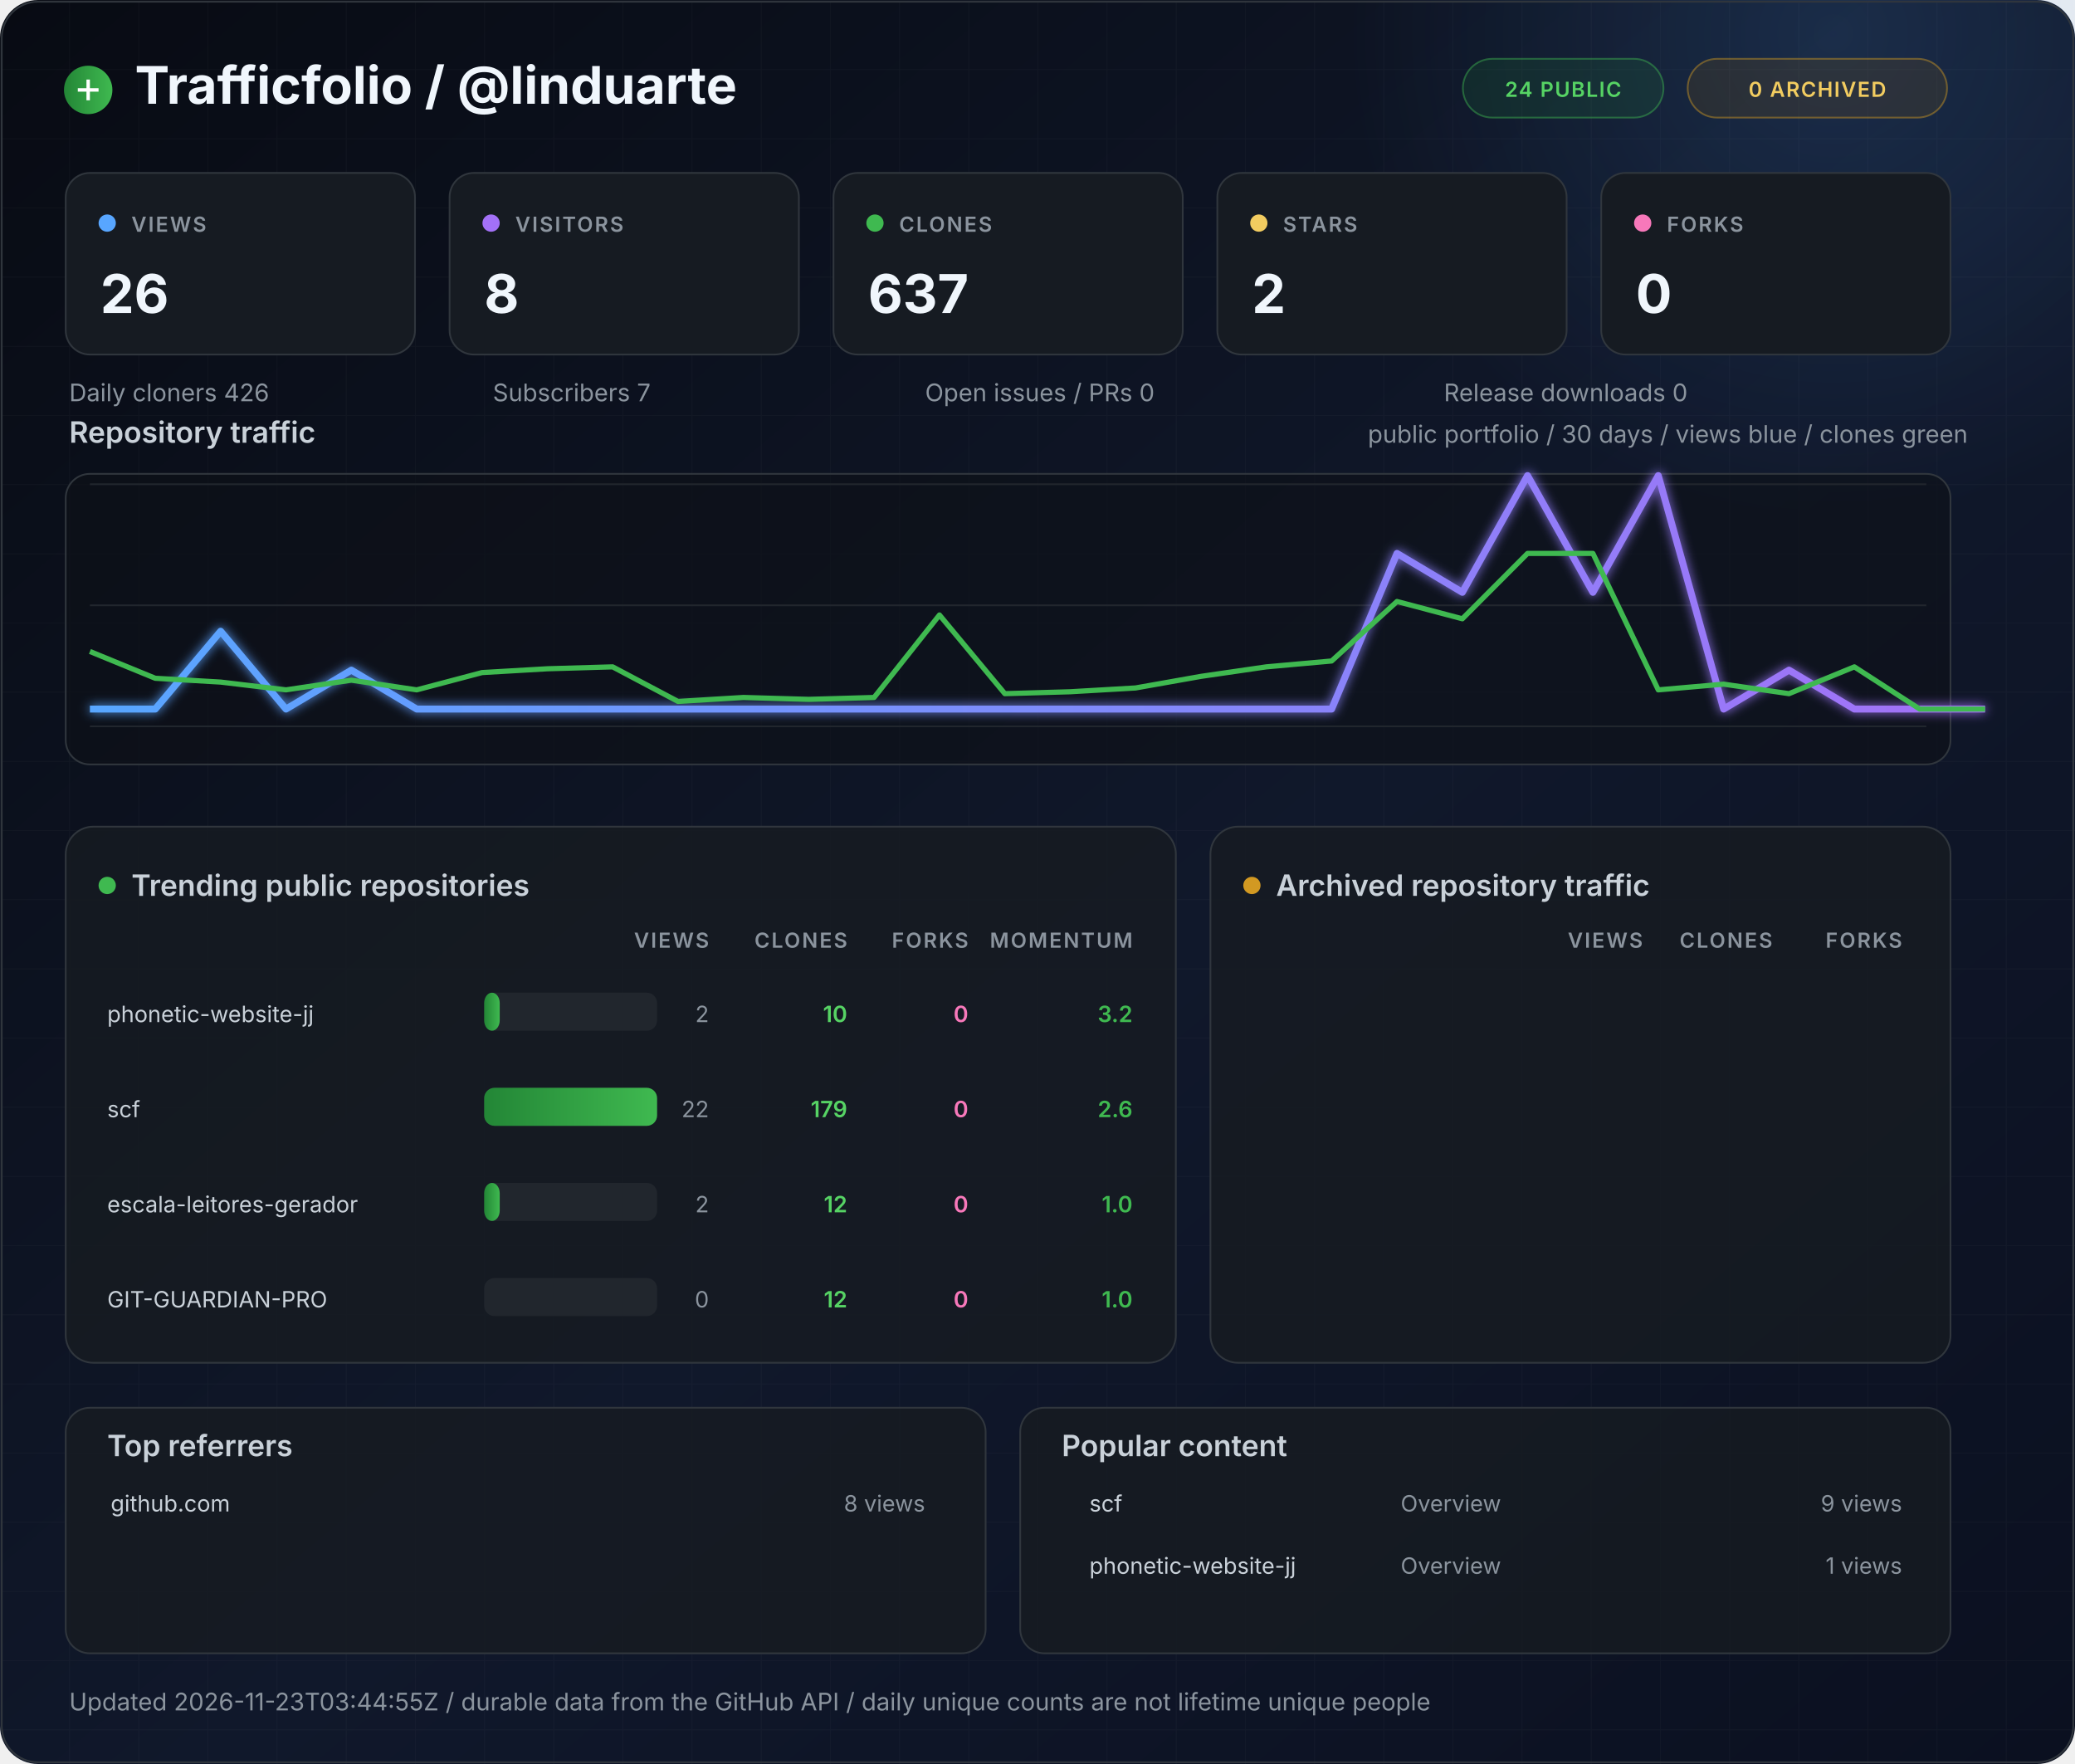
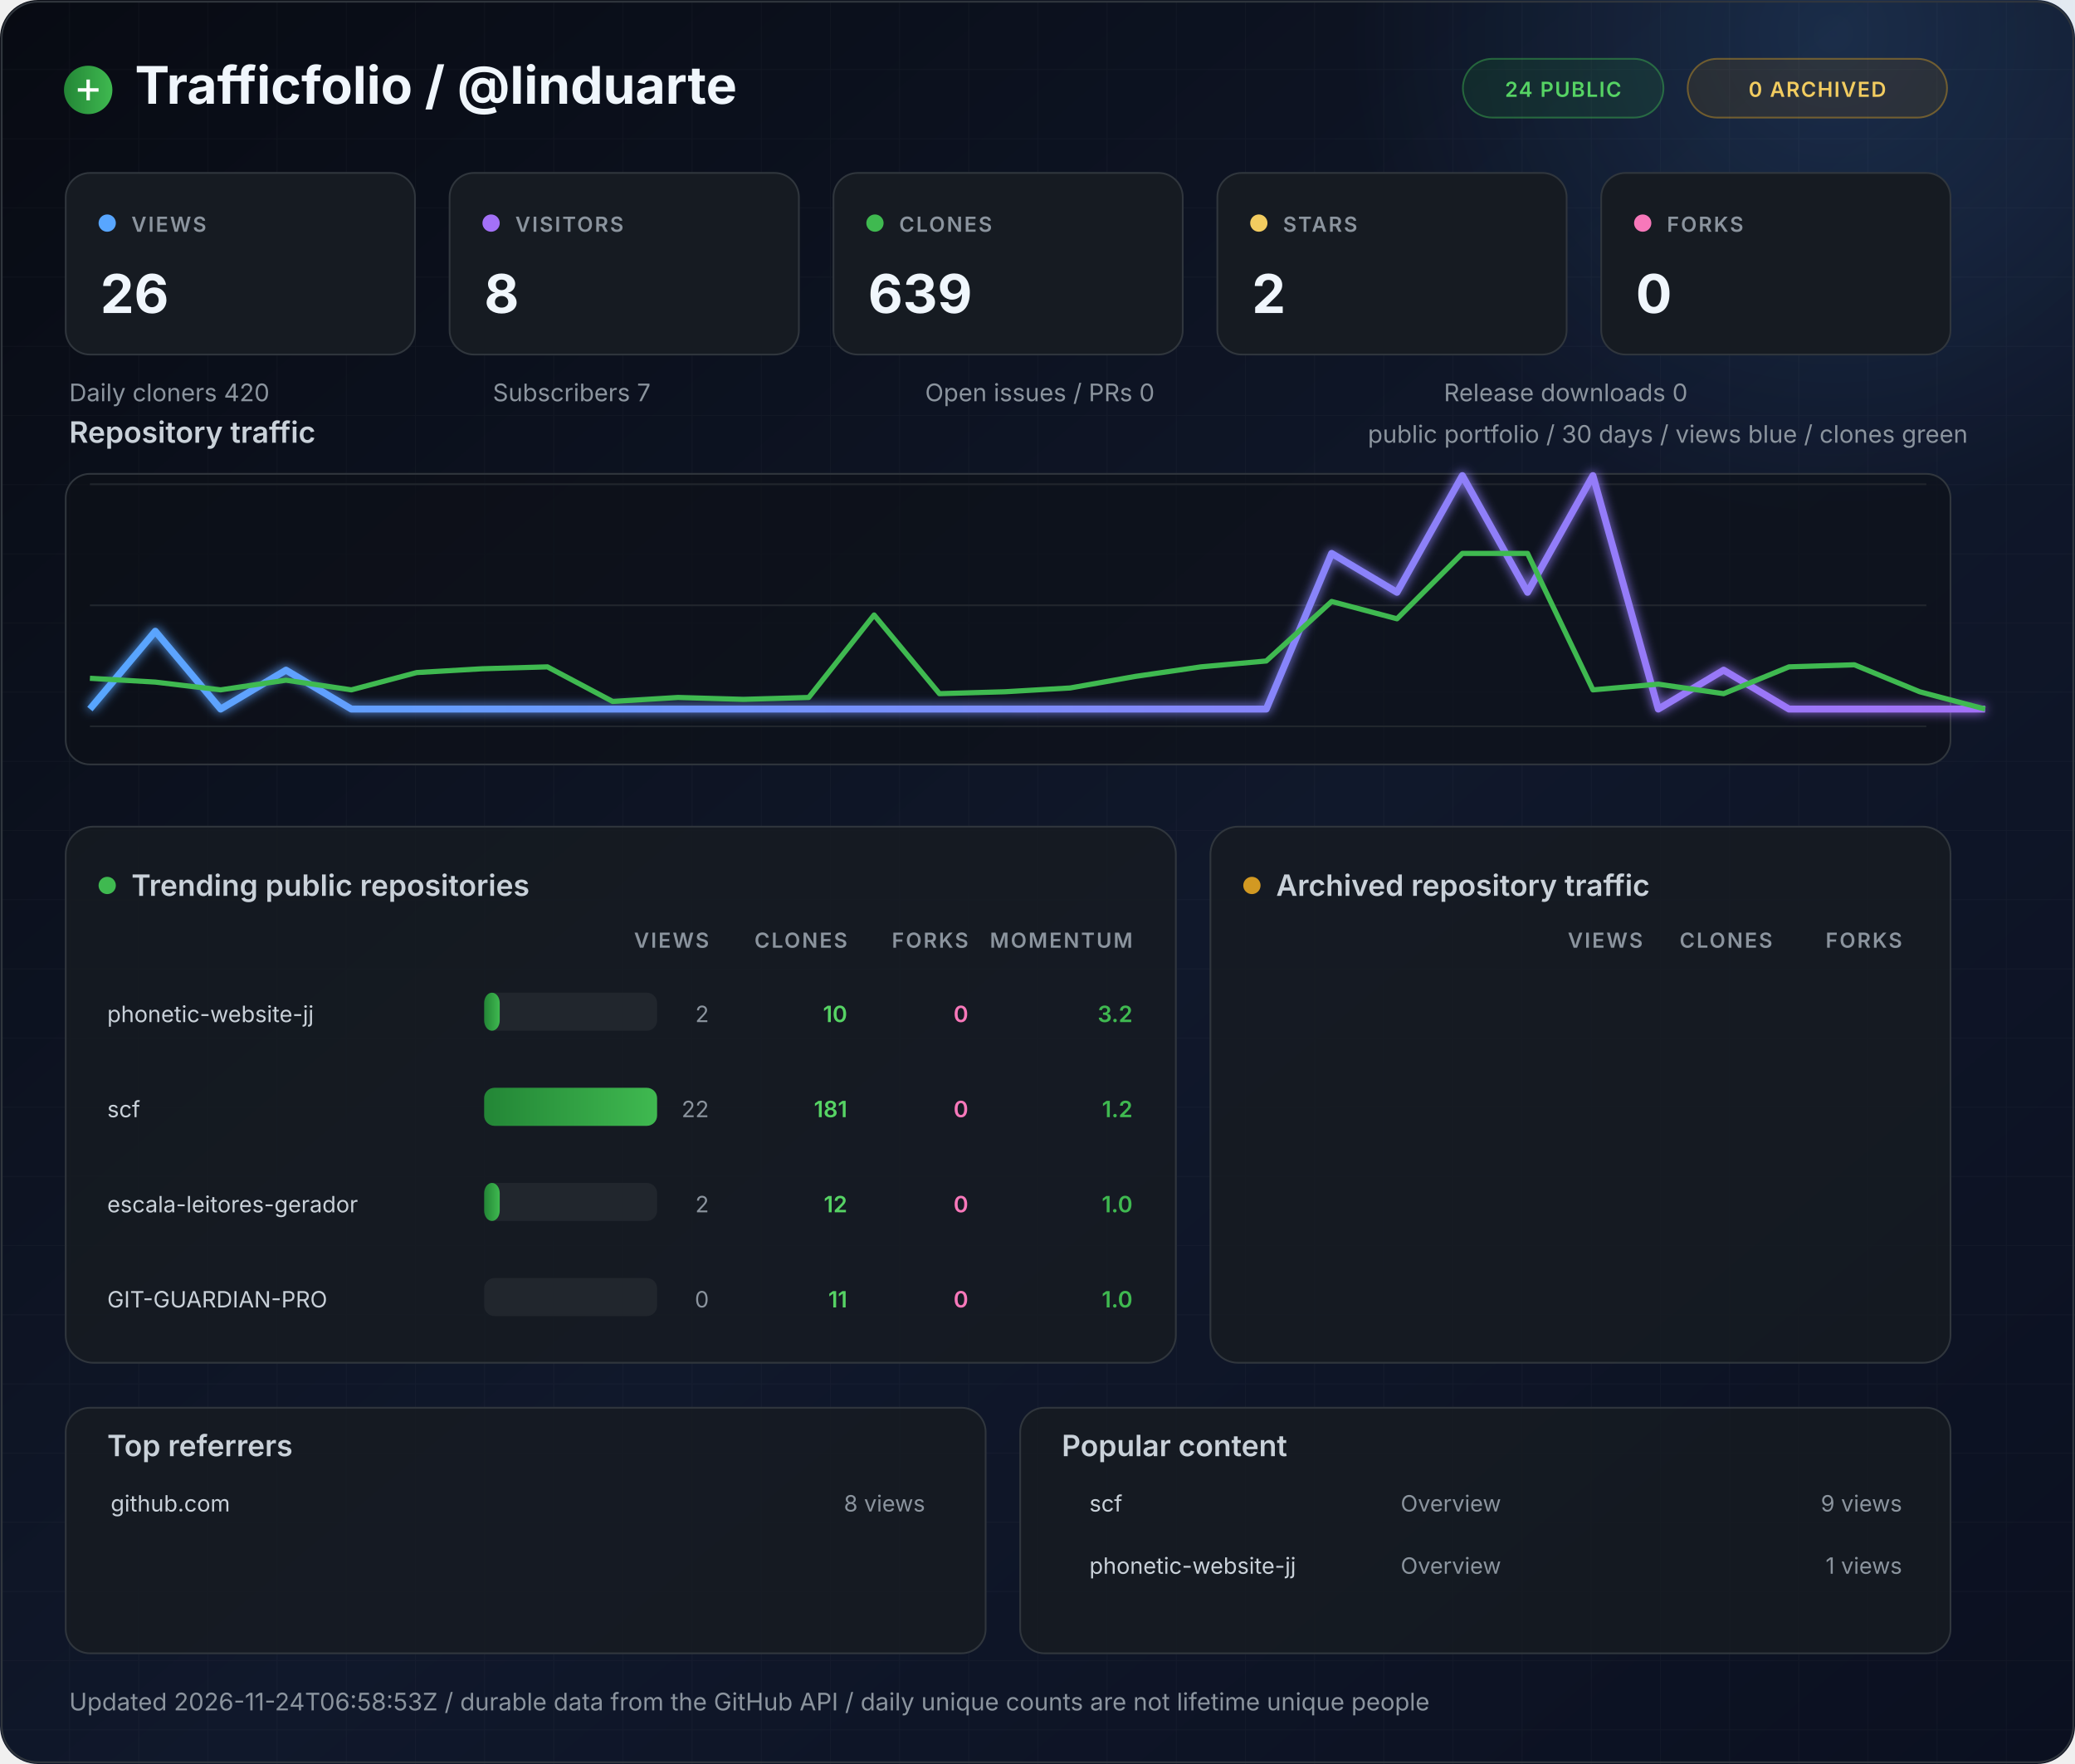
<svg xmlns="http://www.w3.org/2000/svg" width="1200" height="1020" viewBox="0 0 1200 1020" role="img" aria-label="Trafficfolio GitHub analytics dashboard for linduarte">
  <defs>
    <linearGradient id="bg" x1="0" y1="0" x2="1" y2="1">
      <stop stop-color="#080b13" />
      <stop offset=".55" stop-color="#10182b" />
      <stop offset="1" stop-color="#0b1020" />
    </linearGradient>
    <linearGradient id="line" x1="0" y1="0" x2="1" y2="0">
      <stop stop-color="#58a6ff" />
      <stop offset="1" stop-color="#a371f7" />
    </linearGradient>
    <linearGradient id="bar" x1="0" y1="0" x2="1" y2="0">
      <stop stop-color="#238636" />
      <stop offset="1" stop-color="#3fb950" />
    </linearGradient>
    <linearGradient id="archiveBar" x1="0" y1="0" x2="1" y2="0">
      <stop stop-color="#9e6a03" />
      <stop offset="1" stop-color="#f2cc60" />
    </linearGradient>
    <radialGradient id="ambient">
      <stop stop-color="#58a6ff" stop-opacity=".16" />
      <stop offset="1" stop-color="#58a6ff" stop-opacity="0" />
    </radialGradient>
    <pattern id="grid" width="40" height="40" patternUnits="userSpaceOnUse">
      <path d="M40 0H0V40" fill="none" stroke="#ffffff" stroke-opacity=".025" />
    </pattern>
    <filter id="glow">
      <feGaussianBlur stdDeviation="3" result="b" />
      <feMerge>
        <feMergeNode in="b" />
        <feMergeNode in="SourceGraphic" />
      </feMerge>
    </filter>
    <style>
    .title{font:750 30px -apple-system,BlinkMacSystemFont,"Segoe UI",sans-serif;fill:#f0f6fc}
    .subtitle{font:14px -apple-system,BlinkMacSystemFont,"Segoe UI",sans-serif;fill:#8b949e}
    .label{font:600 12px -apple-system,BlinkMacSystemFont,"Segoe UI",sans-serif;fill:#8b949e;letter-spacing:1px}
    .metric{font:700 31px -apple-system,BlinkMacSystemFont,"Segoe UI",sans-serif;fill:#f0f6fc}
    .section{font:600 17px -apple-system,BlinkMacSystemFont,"Segoe UI",sans-serif;fill:#c9d1d9}
    .repo,.value,.trend,.archive,.clone,.fork{font:13px -apple-system,BlinkMacSystemFont,"Segoe UI",sans-serif;fill:#c9d1d9}
    .value{fill:#8b949e} .trend{fill:#3fb950;font-weight:600} .archive{fill:#d29922}
    .clone{fill:#56d364;font-weight:600} .fork{fill:#f778ba;font-weight:600}
    .pill{font:600 12px -apple-system,BlinkMacSystemFont,"Segoe UI",sans-serif;letter-spacing:.7px}
  </style>
  </defs>
  <rect width="1200" height="1020" rx="22" fill="url(#bg)" />
  <rect width="1200" height="1020" rx="22" fill="url(#grid)" />
  <circle cx="1060" cy="20" r="280" fill="url(#ambient)" />
  <rect x="1" y="1" width="1198" height="1018" rx="21" fill="none" stroke="#30363d" />
  <circle cx="51" cy="52" r="14" fill="url(#bar)" />
  <path d="M45 52h12M51 46v12" stroke="#fff" stroke-width="2" />
  <text x="78" y="60" class="title">Trafficfolio / @linduarte</text>
  <rect x="846" y="34" width="116" height="34" rx="17" fill="#238636" fill-opacity=".16" stroke="#3fb950" stroke-opacity=".45" />
  <text x="904" y="56" text-anchor="middle" class="pill" fill="#56d364">24 PUBLIC</text>
  <rect x="976" y="34" width="150" height="34" rx="17" fill="#9e6a03" fill-opacity=".14" stroke="#d29922" stroke-opacity=".45" />
  <text x="1051" y="56" text-anchor="middle" class="pill" fill="#f2cc60">0 ARCHIVED</text>
  <rect x="38" y="100" width="202" height="105" rx="14" fill="#161b22" stroke="#30363d" />
  <circle cx="62" cy="129" r="5" fill="#58a6ff" />
  <text x="76" y="134" class="label">VIEWS</text>
  <text x="58" y="181" class="metric">26</text>
  <rect x="260" y="100" width="202" height="105" rx="14" fill="#161b22" stroke="#30363d" />
  <circle cx="284" cy="129" r="5" fill="#a371f7" />
  <text x="298" y="134" class="label">VISITORS</text>
  <text x="280" y="181" class="metric">8</text>
  <rect x="482" y="100" width="202" height="105" rx="14" fill="#161b22" stroke="#30363d" />
  <circle cx="506" cy="129" r="5" fill="#3fb950" />
  <text x="520" y="134" class="label">CLONES</text>
-   <text x="502" y="181" class="metric">637</text>
+   <text x="502" y="181" class="metric">639</text>
  <rect x="704" y="100" width="202" height="105" rx="14" fill="#161b22" stroke="#30363d" />
  <circle cx="728" cy="129" r="5" fill="#f2cc60" />
  <text x="742" y="134" class="label">STARS</text>
  <text x="724" y="181" class="metric">2</text>
  <rect x="926" y="100" width="202" height="105" rx="14" fill="#161b22" stroke="#30363d" />
  <circle cx="950" cy="129" r="5" fill="#f778ba" />
  <text x="964" y="134" class="label">FORKS</text>
  <text x="946" y="181" class="metric">0</text>
-   <text x="40" y="232" class="subtitle">Daily cloners 426</text>
+   <text x="40" y="232" class="subtitle">Daily cloners 420</text>
  <text x="285" y="232" class="subtitle">Subscribers 7</text>
  <text x="535" y="232" class="subtitle">Open issues / PRs 0</text>
  <text x="835" y="232" class="subtitle">Release downloads 0</text>
  <text x="40" y="256" class="section">Repository traffic</text>
  <text x="1138" y="256" text-anchor="end" class="subtitle">public portfolio / 30 days / views blue / clones green</text>
  <rect x="38" y="274" width="1090" height="168" rx="14" fill="#0d1117" fill-opacity=".62" stroke="#30363d" />
  <line x1="52" y1="420" x2="1114" y2="420" stroke="#21262d" />
  <line x1="52" y1="350" x2="1114" y2="350" stroke="#21262d" />
  <line x1="52" y1="280" x2="1114" y2="280" stroke="#21262d" />
-   <polyline points="52.0,410.0 89.8,410.0 127.6,365.0 165.4,410.0 203.2,387.5 241.0,410.0 278.8,410.0 316.6,410.0 354.3,410.0 392.1,410.0 429.9,410.0 467.7,410.0 505.5,410.0 543.3,410.0 581.1,410.0 618.9,410.0 656.7,410.0 694.5,410.0 732.3,410.0 770.1,410.0 807.9,320.0 845.7,342.5 883.4,275.0 921.2,342.5 959.0,275.0 996.8,410.0 1034.6,387.5 1072.4,410.0 1110.2,410.0 1148.0,410.0" fill="none" stroke="url(#line)" stroke-width="4" stroke-linejoin="round" filter="url(#glow)" />
-   <polyline points="52.0,376.7 89.8,392.2 127.6,394.4 165.4,398.9 203.2,393.3 241.0,398.9 278.8,388.9 316.6,386.7 354.3,385.6 392.1,405.6 429.9,403.3 467.7,404.4 505.5,403.3 543.3,355.6 581.1,401.1 618.9,400.0 656.7,397.8 694.5,391.1 732.3,385.6 770.1,382.2 807.9,347.8 845.7,357.8 883.4,320.0 921.2,320.0 959.0,398.9 996.8,395.6 1034.6,401.1 1072.4,385.6 1110.2,410.0 1148.0,410.0" fill="none" stroke="#3fb950" stroke-width="3" stroke-linejoin="round" />
+   <polyline points="52.0,410.0 89.8,365.0 127.6,410.0 165.4,387.5 203.2,410.0 241.0,410.0 278.8,410.0 316.6,410.0 354.3,410.0 392.1,410.0 429.9,410.0 467.7,410.0 505.5,410.0 543.3,410.0 581.1,410.0 618.9,410.0 656.7,410.0 694.5,410.0 732.3,410.0 770.1,320.0 807.9,342.5 845.7,275.0 883.4,342.5 921.2,275.0 959.0,410.0 996.8,387.5 1034.6,410.0 1072.4,410.0 1110.2,410.0 1148.0,410.0" fill="none" stroke="url(#line)" stroke-width="4" stroke-linejoin="round" filter="url(#glow)" />
+   <polyline points="52.0,392.2 89.8,394.4 127.6,398.9 165.4,393.3 203.2,398.9 241.0,388.9 278.8,386.7 316.6,385.6 354.3,405.6 392.1,403.3 429.9,404.4 467.7,403.3 505.5,355.6 543.3,401.1 581.1,400.0 618.9,397.8 656.7,391.1 694.5,385.6 732.3,382.2 770.1,347.8 807.9,357.8 845.7,320.0 883.4,320.0 921.2,398.9 959.0,395.6 996.8,401.1 1034.6,385.6 1072.4,384.4 1110.2,400.0 1148.0,410.0" fill="none" stroke="#3fb950" stroke-width="3" stroke-linejoin="round" />
  <rect x="38" y="478" width="642" height="310" rx="16" fill="#161b22" fill-opacity=".82" stroke="#30363d" />
  <circle cx="62" cy="512" r="5" fill="#3fb950" />
  <text x="76" y="518" class="section">Trending public repositories</text>
  <text x="410" y="548" text-anchor="end" class="label">VIEWS</text>
  <text x="490" y="548" text-anchor="end" class="label">CLONES</text>
  <text x="560" y="548" text-anchor="end" class="label">FORKS</text>
  <text x="655" y="548" text-anchor="end" class="label">MOMENTUM</text>
  <text x="62" y="591" class="repo">phonetic-website-jj</text>
  <rect x="280" y="574" width="100" height="22" rx="6" fill="#21262d" />
  <rect x="280" y="574" width="9" height="22" rx="6" fill="url(#bar)" />
  <text x="410" y="591" text-anchor="end" class="value">2</text>
  <text x="490" y="591" text-anchor="end" class="clone">10</text>
  <text x="560" y="591" text-anchor="end" class="fork">0</text>
  <text x="655" y="591" text-anchor="end" class="trend">3.2</text>
  <text x="62" y="646" class="repo">scf</text>
  <rect x="280" y="629" width="100" height="22" rx="6" fill="#21262d" />
  <rect x="280" y="629" width="100" height="22" rx="6" fill="url(#bar)" />
  <text x="410" y="646" text-anchor="end" class="value">22</text>
-   <text x="490" y="646" text-anchor="end" class="clone">179</text>
+   <text x="490" y="646" text-anchor="end" class="clone">181</text>
  <text x="560" y="646" text-anchor="end" class="fork">0</text>
-   <text x="655" y="646" text-anchor="end" class="trend">2.6</text>
+   <text x="655" y="646" text-anchor="end" class="trend">1.2</text>
  <text x="62" y="701" class="repo">escala-leitores-gerador</text>
  <rect x="280" y="684" width="100" height="22" rx="6" fill="#21262d" />
  <rect x="280" y="684" width="9" height="22" rx="6" fill="url(#bar)" />
  <text x="410" y="701" text-anchor="end" class="value">2</text>
  <text x="490" y="701" text-anchor="end" class="clone">12</text>
  <text x="560" y="701" text-anchor="end" class="fork">0</text>
  <text x="655" y="701" text-anchor="end" class="trend">1.0</text>
  <text x="62" y="756" class="repo">GIT-GUARDIAN-PRO</text>
  <rect x="280" y="739" width="100" height="22" rx="6" fill="#21262d" />
  <rect x="280" y="739" width="0" height="22" rx="6" fill="url(#bar)" />
  <text x="410" y="756" text-anchor="end" class="value">0</text>
-   <text x="490" y="756" text-anchor="end" class="clone">12</text>
+   <text x="490" y="756" text-anchor="end" class="clone">11</text>
  <text x="560" y="756" text-anchor="end" class="fork">0</text>
  <text x="655" y="756" text-anchor="end" class="trend">1.0</text>
  <rect x="700" y="478" width="428" height="310" rx="16" fill="#161b22" fill-opacity=".82" stroke="#30363d" />
  <circle cx="724" cy="512" r="5" fill="#d29922" />
  <text x="738" y="518" class="section">Archived repository traffic</text>
  <text x="950" y="548" text-anchor="end" class="label">VIEWS</text>
  <text x="1025" y="548" text-anchor="end" class="label">CLONES</text>
  <text x="1100" y="548" text-anchor="end" class="label">FORKS</text>
  <rect x="38" y="814" width="532" height="142" rx="14" fill="#161b22" fill-opacity=".82" stroke="#30363d" />
  <text x="62" y="842" class="section">Top referrers</text>
  <text x="64" y="874" class="repo">github.com</text>
  <text x="535" y="874" text-anchor="end" class="value">8 views</text>
  <rect x="590" y="814" width="538" height="142" rx="14" fill="#161b22" fill-opacity=".82" stroke="#30363d" />
  <text x="614" y="842" class="section">Popular content</text>
  <text x="630" y="874" class="repo">scf</text>
  <text x="810" y="874" class="value">Overview</text>
  <text x="1100" y="874" text-anchor="end" class="value">9 views</text>
  <text x="630" y="910" class="repo">phonetic-website-jj</text>
  <text x="810" y="910" class="value">Overview</text>
  <text x="1100" y="910" text-anchor="end" class="value">1 views</text>
-   <text x="40" y="989" class="subtitle">Updated 2026-11-23T03:44:55Z / durable data from the GitHub API / daily unique counts are not lifetime unique people</text>
+   <text x="40" y="989" class="subtitle">Updated 2026-11-24T06:58:53Z / durable data from the GitHub API / daily unique counts are not lifetime unique people</text>
</svg>
